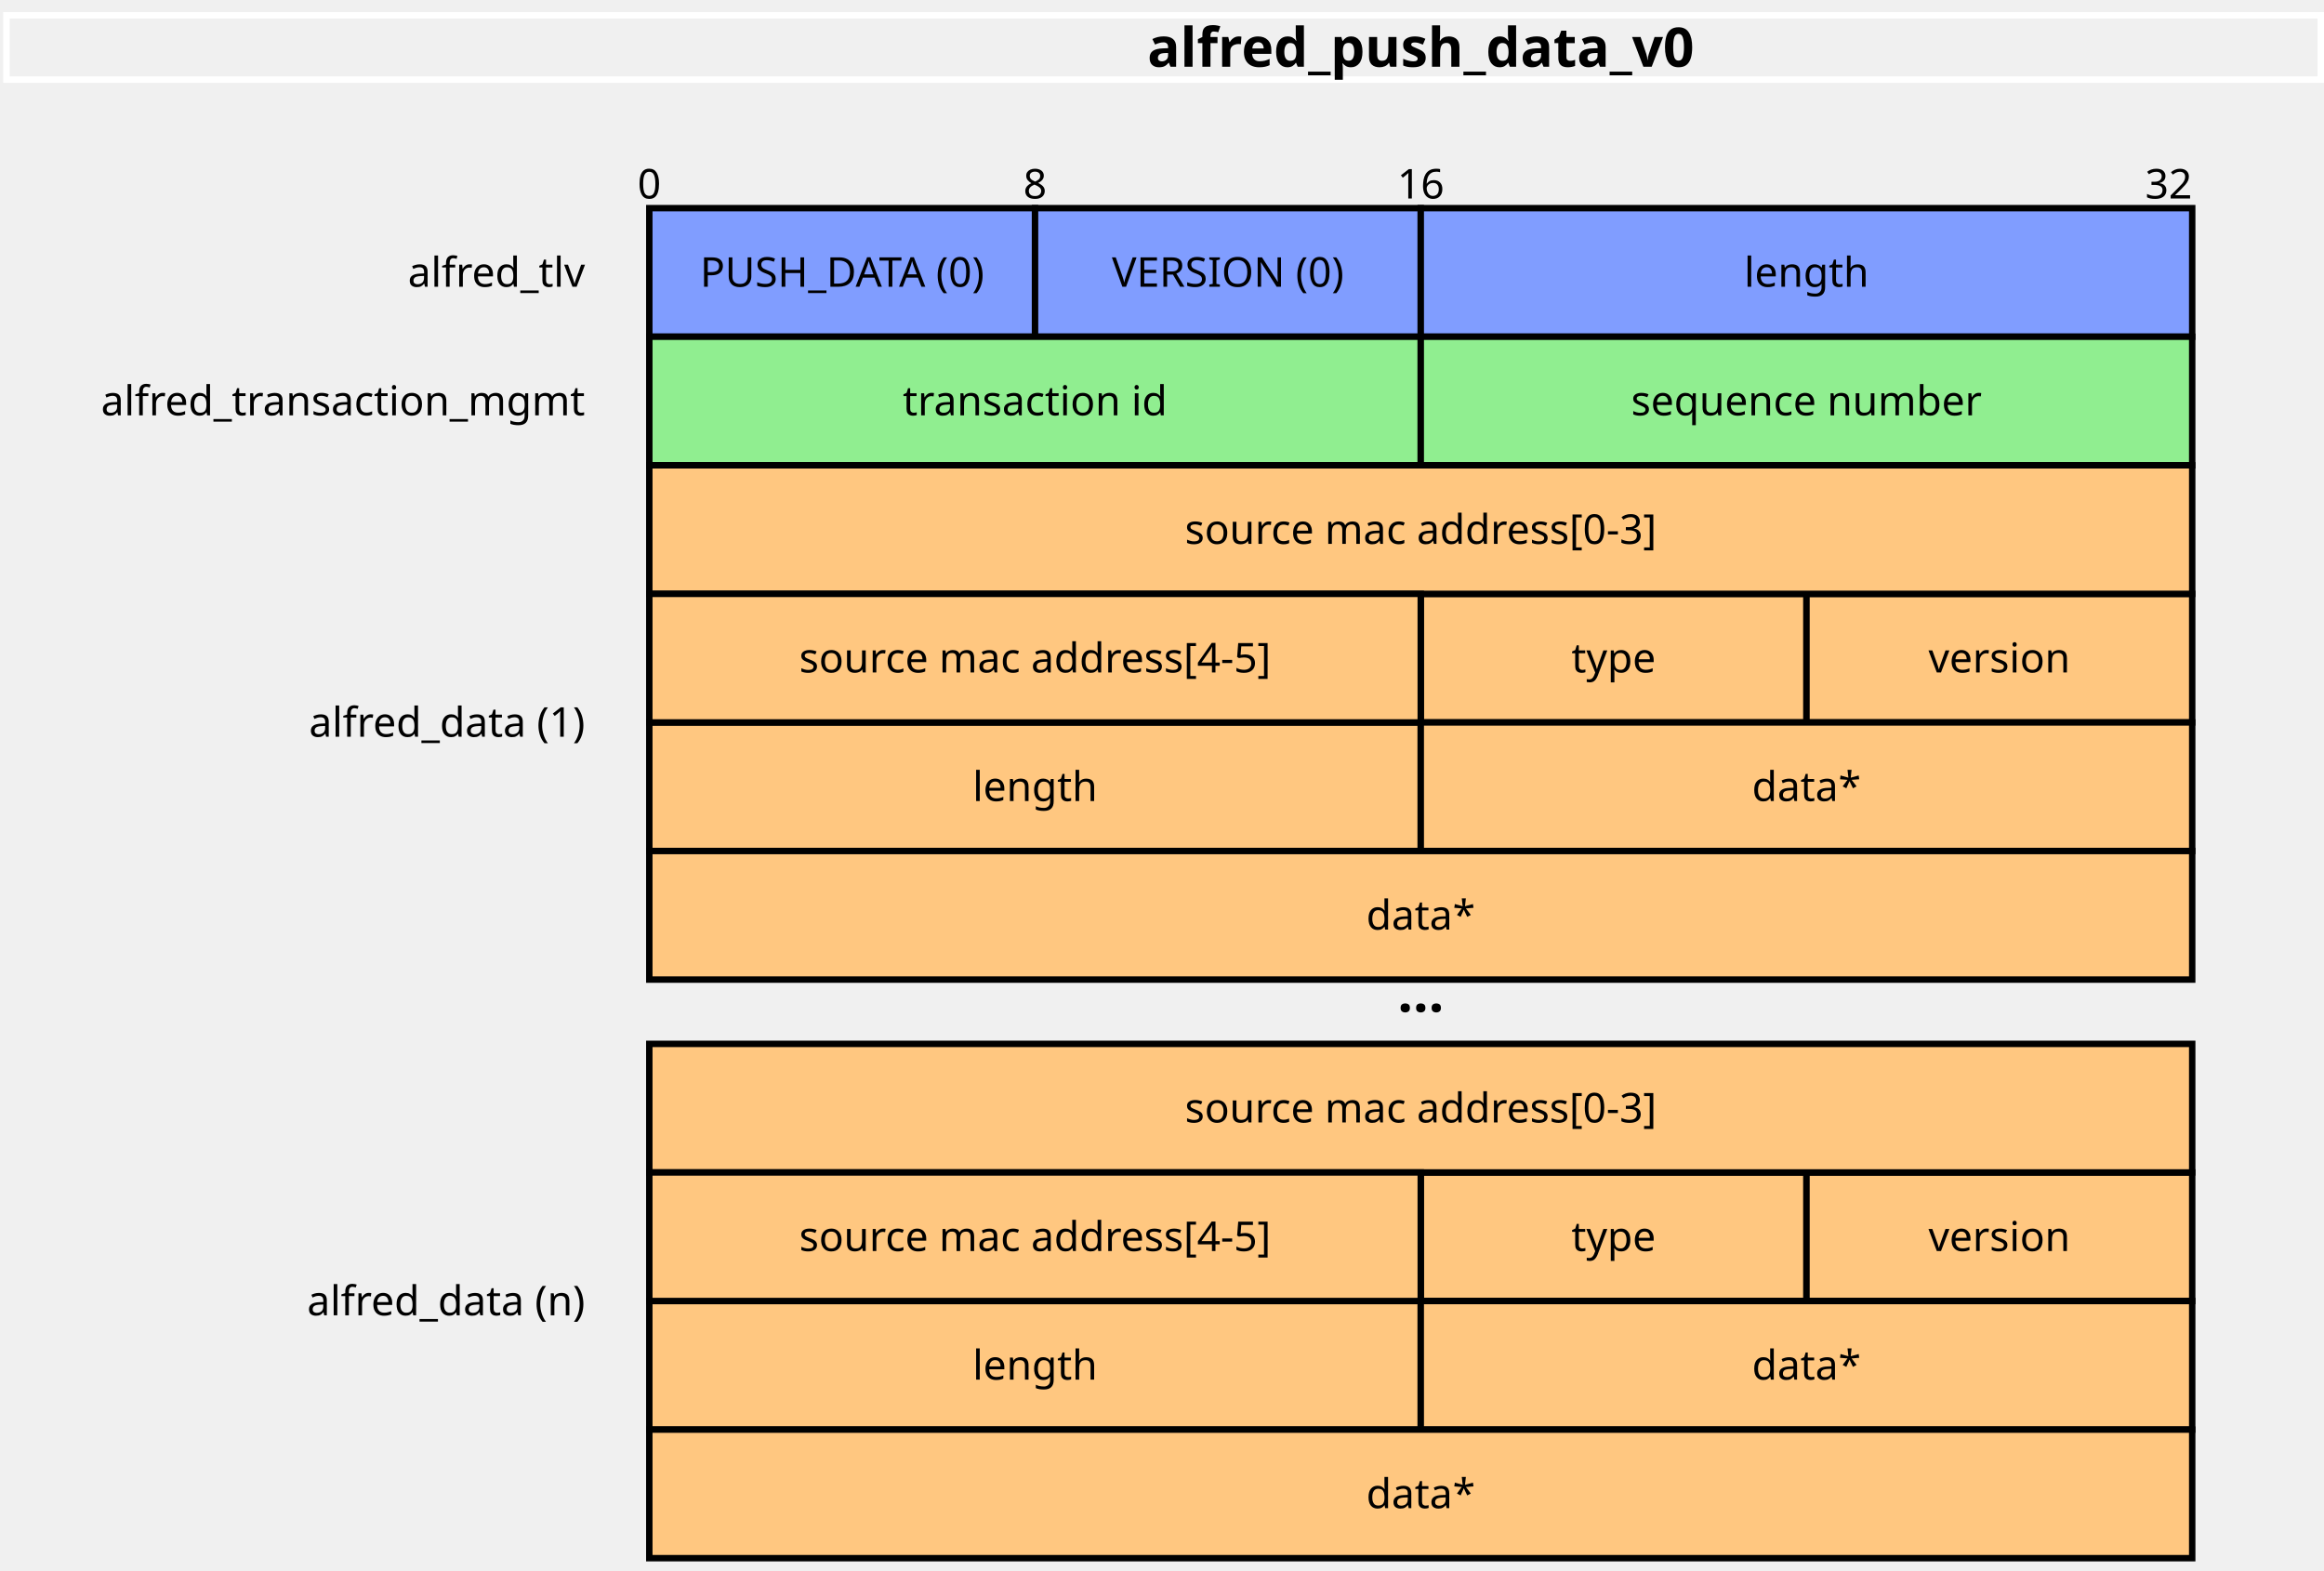
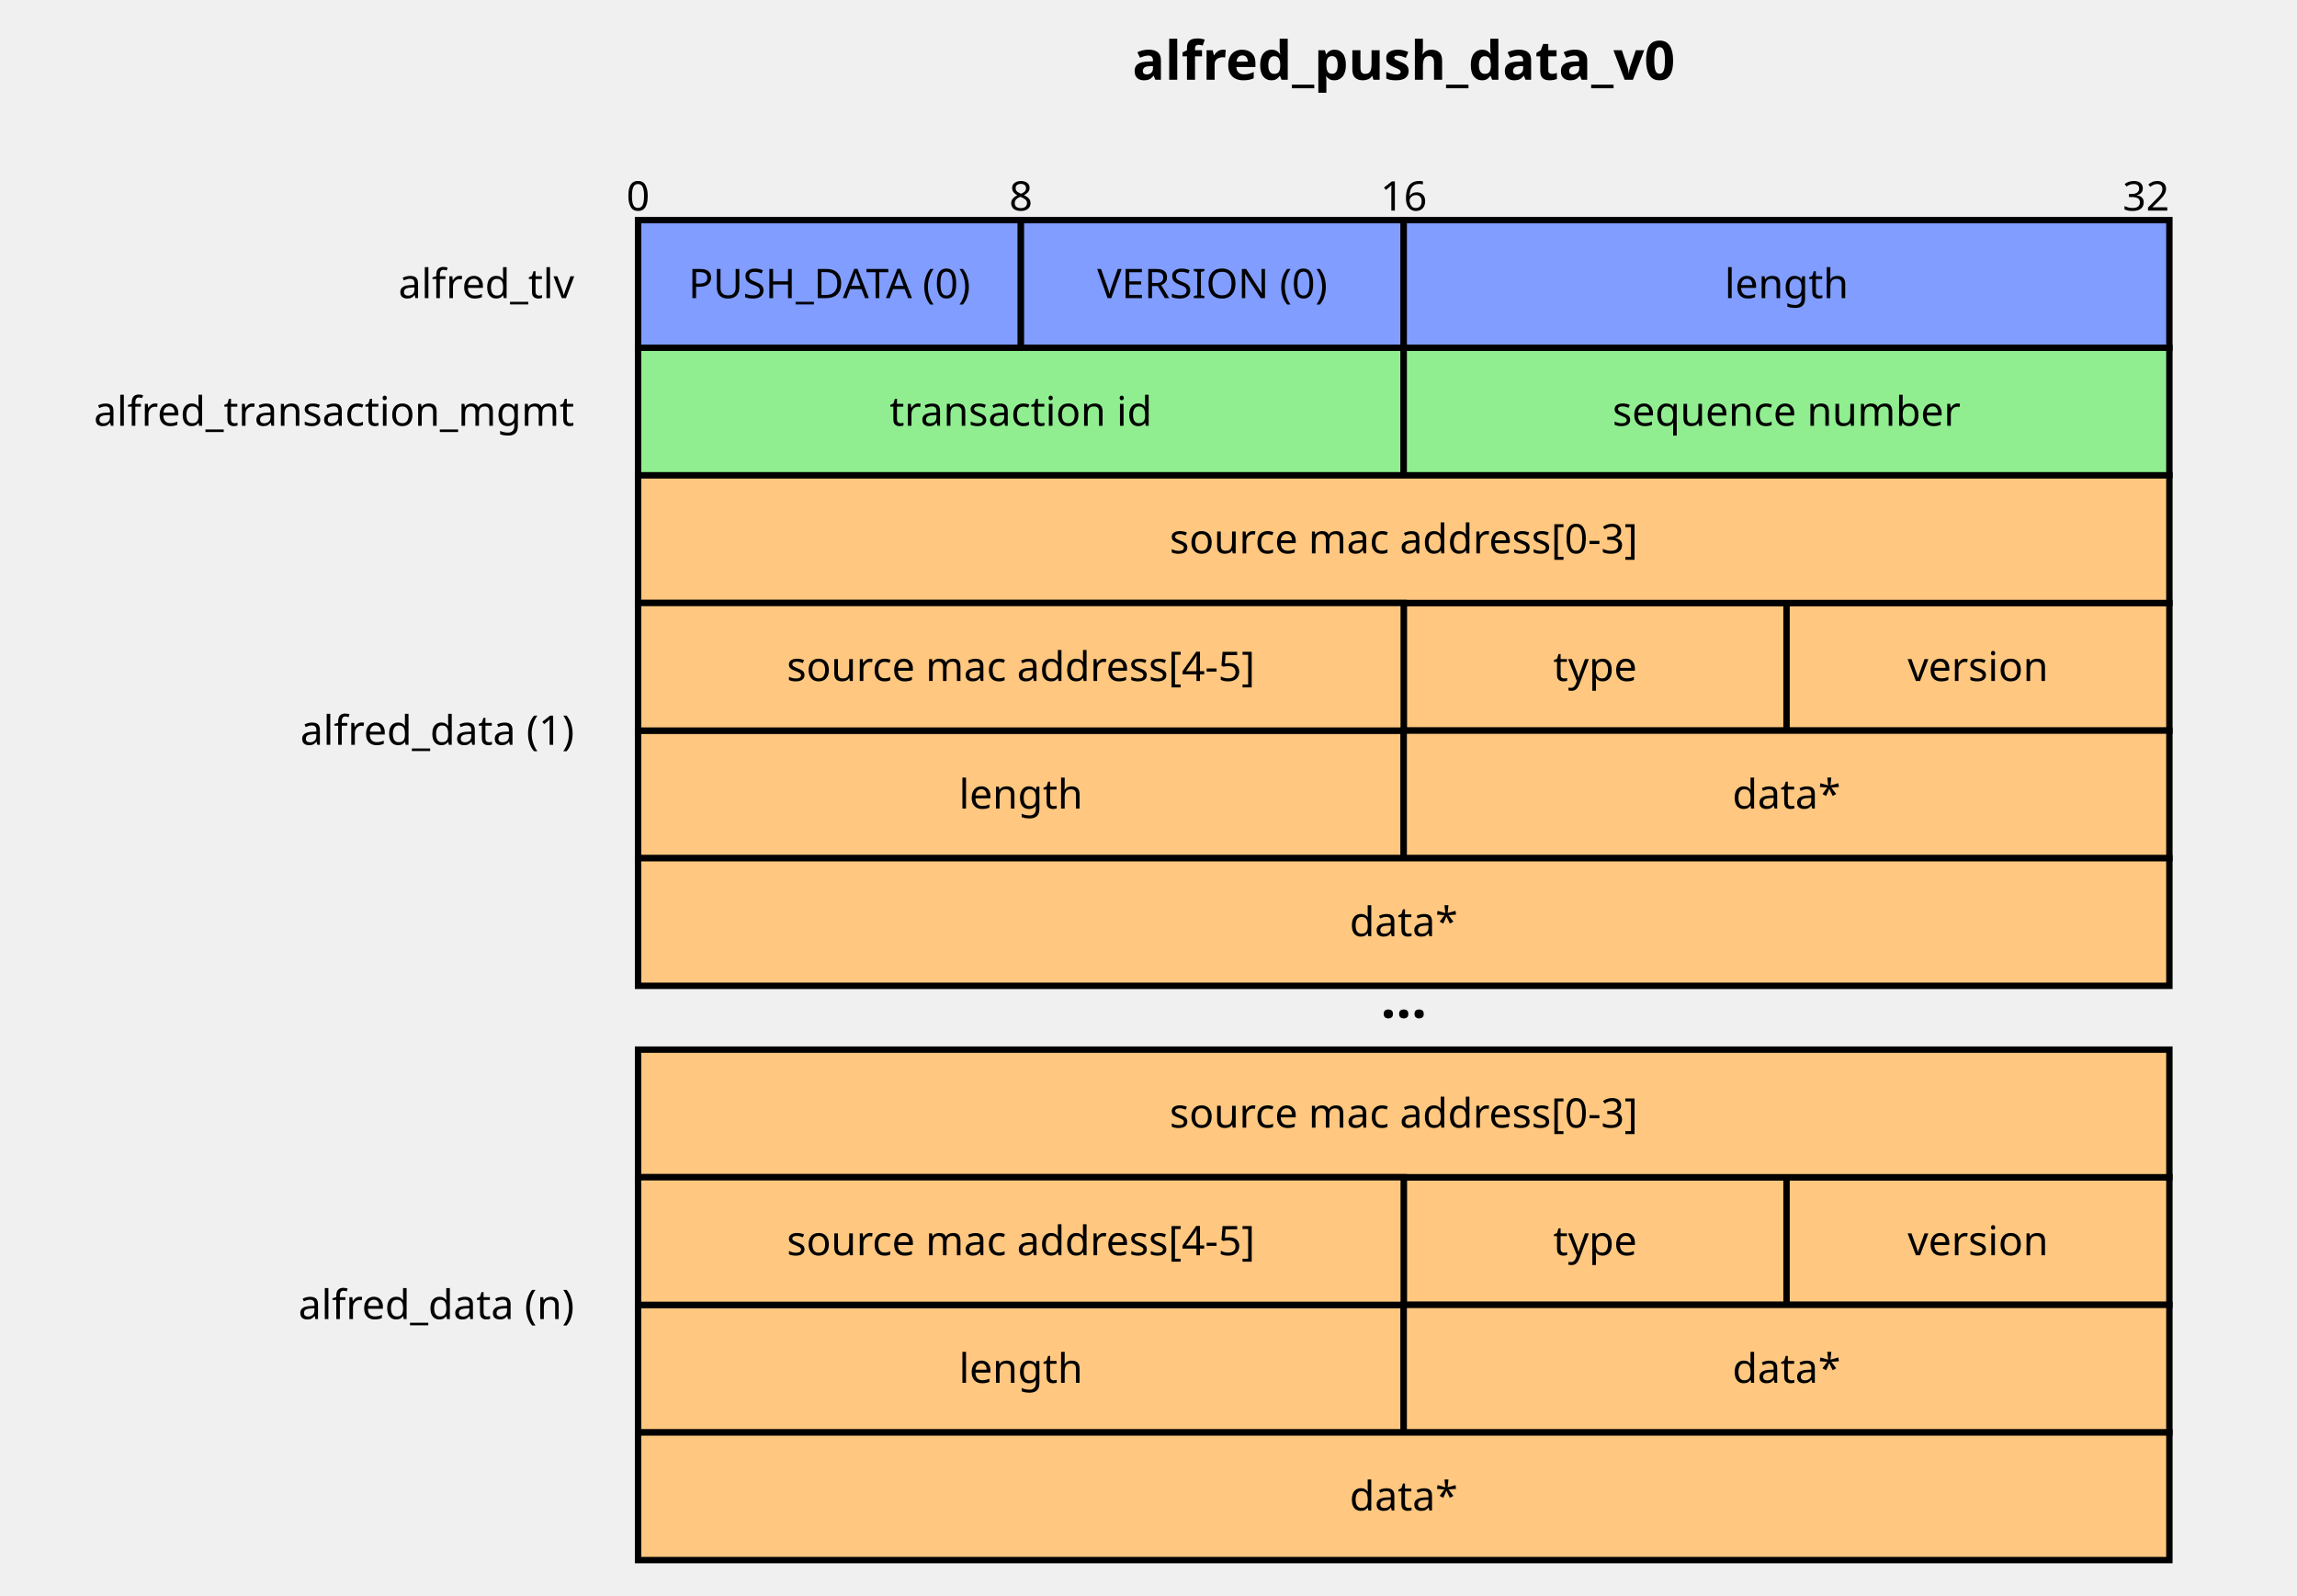
- <svg xmlns="http://www.w3.org/2000/svg" width="37cm" height="25cm" viewBox="-62 38 723 483">
+ <svg xmlns="http://www.w3.org/2000/svg" width="36cm" height="25cm" viewBox="-60 40 720 482">
  <defs />
  <g id="Background">
-     <rect style="fill: none; stroke-opacity: 1; stroke-width: 2; stroke: #ffffff" x="-60" y="40" width="720" height="20" rx="0" ry="0" />
+     <rect style="fill: none; stroke-opacity: 1; stroke-width: 2.35099e-37; stroke: #ffffff" x="-60" y="40" width="720" height="20" rx="0" ry="0" />
    <rect style="fill: #809dff; fill-opacity: 1; stroke-opacity: 1; stroke-width: 2; stroke: #000000" x="140" y="100" width="120" height="40" rx="0" ry="0" />
    <rect style="fill: #809dff; fill-opacity: 1; stroke-opacity: 1; stroke-width: 2; stroke: #000000" x="260" y="100" width="120" height="40" rx="0" ry="0" />
    <rect style="fill: #809dff; fill-opacity: 1; stroke-opacity: 1; stroke-width: 2; stroke: #000000" x="380" y="100" width="240" height="40" rx="0" ry="0" />
    <text font-size="16.933" style="fill: #000000; fill-opacity: 1; stroke: none;text-anchor:middle;font-family:sans-serif;font-style:normal;font-weight:700" x="380" y="56">
      <tspan x="380" y="56">alfred_push_data_v0</tspan>
    </text>
    <text font-size="12.8" style="fill: #000000; fill-opacity: 1; stroke: none;text-anchor:end;font-family:sans-serif;font-style:normal;font-weight:normal" x="120" y="124.45">
      <tspan x="120" y="124.45">alfred_tlv</tspan>
    </text>
    <text font-size="12.8" style="fill: #000000; fill-opacity: 1; stroke: none;text-anchor:middle;font-family:sans-serif;font-style:normal;font-weight:normal" x="200" y="124.45">
      <tspan x="200" y="124.45">PUSH_DATA (0)</tspan>
    </text>
    <text font-size="12.8" style="fill: #000000; fill-opacity: 1; stroke: none;text-anchor:middle;font-family:sans-serif;font-style:normal;font-weight:normal" x="320" y="124.45">
      <tspan x="320" y="124.45">VERSION (0)</tspan>
    </text>
    <text font-size="12.8" style="fill: #000000; fill-opacity: 1; stroke: none;text-anchor:middle;font-family:sans-serif;font-style:normal;font-weight:normal" x="500" y="124.45">
      <tspan x="500" y="124.45">length</tspan>
    </text>
    <rect style="fill: #90ee90; fill-opacity: 1; stroke-opacity: 1; stroke-width: 2; stroke: #000000" x="140" y="140" width="240" height="40" rx="0" ry="0" />
    <rect style="fill: #90ee90; fill-opacity: 1; stroke-opacity: 1; stroke-width: 2; stroke: #000000" x="380" y="140" width="240" height="40" rx="0" ry="0" />
    <text font-size="12.8" style="fill: #000000; fill-opacity: 1; stroke: none;text-anchor:middle;font-family:sans-serif;font-style:normal;font-weight:normal" x="260" y="164.45">
      <tspan x="260" y="164.45">transaction id</tspan>
    </text>
    <text font-size="12.8" style="fill: #000000; fill-opacity: 1; stroke: none;text-anchor:middle;font-family:sans-serif;font-style:normal;font-weight:normal" x="500" y="164.45">
      <tspan x="500" y="164.45">sequence number</tspan>
    </text>
    <text font-size="12.8" style="fill: #000000; fill-opacity: 1; stroke: none;text-anchor:end;font-family:sans-serif;font-style:normal;font-weight:normal" x="120" y="164.45">
      <tspan x="120" y="164.45">alfred_transaction_mgmt</tspan>
    </text>
    <rect style="fill: #ffc780; fill-opacity: 1; stroke-opacity: 1; stroke-width: 2; stroke: #000000" x="380" y="220" width="120" height="40" rx="0" ry="0" />
    <rect style="fill: #ffc780; fill-opacity: 1; stroke-opacity: 1; stroke-width: 2; stroke: #000000" x="500" y="220" width="120" height="40" rx="0" ry="0" />
    <rect style="fill: #ffc780; fill-opacity: 1; stroke-opacity: 1; stroke-width: 2; stroke: #000000" x="140" y="260" width="240" height="40" rx="0" ry="0" />
    <text font-size="12.8" style="fill: #000000; fill-opacity: 1; stroke: none;text-anchor:middle;font-family:sans-serif;font-style:normal;font-weight:normal" x="440" y="244.45">
      <tspan x="440" y="244.45">type</tspan>
    </text>
    <text font-size="12.8" style="fill: #000000; fill-opacity: 1; stroke: none;text-anchor:middle;font-family:sans-serif;font-style:normal;font-weight:normal" x="560" y="244.45">
      <tspan x="560" y="244.45">version</tspan>
    </text>
    <text font-size="12.8" style="fill: #000000; fill-opacity: 1; stroke: none;text-anchor:middle;font-family:sans-serif;font-style:normal;font-weight:normal" x="260" y="284.45">
      <tspan x="260" y="284.45">length</tspan>
    </text>
    <text font-size="12.8" style="fill: #000000; fill-opacity: 1; stroke: none;text-anchor:end;font-family:sans-serif;font-style:normal;font-weight:normal" x="120" y="264.45">
      <tspan x="120" y="264.45">alfred_data (1)</tspan>
    </text>
    <rect style="fill: #ffc780; fill-opacity: 1; stroke-opacity: 1; stroke-width: 2; stroke: #000000" x="140" y="180" width="480" height="40" rx="0" ry="0" />
    <text font-size="12.8" style="fill: #000000; fill-opacity: 1; stroke: none;text-anchor:middle;font-family:sans-serif;font-style:normal;font-weight:normal" x="380" y="204.45">
      <tspan x="380" y="204.45">source mac address[0-3]</tspan>
    </text>
    <rect style="fill: #ffc780; fill-opacity: 1; stroke-opacity: 1; stroke-width: 2; stroke: #000000" x="140" y="220" width="240" height="40" rx="0" ry="0" />
    <text font-size="12.8" style="fill: #000000; fill-opacity: 1; stroke: none;text-anchor:middle;font-family:sans-serif;font-style:normal;font-weight:normal" x="260" y="244.45">
      <tspan x="260" y="244.45">source mac address[4-5]</tspan>
    </text>
    <rect style="fill: #ffc780; fill-opacity: 1; stroke-opacity: 1; stroke-width: 2; stroke: #000000" x="380" y="260" width="240" height="40" rx="0" ry="0" />
    <text font-size="12.8" style="fill: #000000; fill-opacity: 1; stroke: none;text-anchor:middle;font-family:sans-serif;font-style:normal;font-weight:normal" x="500" y="284.45">
      <tspan x="500" y="284.45">data*</tspan>
    </text>
    <rect style="fill: #ffc780; fill-opacity: 1; stroke-opacity: 1; stroke-width: 2; stroke: #000000" x="140" y="300" width="480" height="40" rx="0" ry="0" />
    <text font-size="12.8" style="fill: #000000; fill-opacity: 1; stroke: none;text-anchor:middle;font-family:sans-serif;font-style:normal;font-weight:normal" x="380" y="324.45">
      <tspan x="380" y="324.45">data*</tspan>
    </text>
    <text font-size="12.8" style="fill: #000000; fill-opacity: 1; stroke: none;text-anchor:end;font-family:sans-serif;font-style:normal;font-weight:normal" x="120" y="444.45">
      <tspan x="120" y="444.45">alfred_data (n)</tspan>
    </text>
    <text font-size="16.933" style="fill: #000000; fill-opacity: 1; stroke: none;text-anchor:middle;font-family:sans-serif;font-style:normal;font-weight:700" x="380" y="350">
      <tspan x="380" y="350">...</tspan>
    </text>
    <text font-size="12.8" style="fill: #000000; fill-opacity: 1; stroke: none;text-anchor:middle;font-family:sans-serif;font-style:normal;font-weight:normal" x="140" y="97">
      <tspan x="140" y="97">0</tspan>
    </text>
    <text font-size="12.8" style="fill: #000000; fill-opacity: 1; stroke: none;text-anchor:middle;font-family:sans-serif;font-style:normal;font-weight:normal" x="260" y="97">
      <tspan x="260" y="97">8</tspan>
    </text>
    <text font-size="12.8" style="fill: #000000; fill-opacity: 1; stroke: none;text-anchor:middle;font-family:sans-serif;font-style:normal;font-weight:normal" x="380" y="97">
      <tspan x="380" y="97">16</tspan>
    </text>
    <text font-size="12.8" style="fill: #000000; fill-opacity: 1; stroke: none;text-anchor:end;font-family:sans-serif;font-style:normal;font-weight:normal" x="620" y="97">
      <tspan x="620" y="97">32</tspan>
    </text>
    <rect style="fill: #ffc780; fill-opacity: 1; stroke-opacity: 1; stroke-width: 2; stroke: #000000" x="380" y="400" width="120" height="40" rx="0" ry="0" />
    <rect style="fill: #ffc780; fill-opacity: 1; stroke-opacity: 1; stroke-width: 2; stroke: #000000" x="500" y="400" width="120" height="40" rx="0" ry="0" />
    <rect style="fill: #ffc780; fill-opacity: 1; stroke-opacity: 1; stroke-width: 2; stroke: #000000" x="140" y="440" width="240" height="40" rx="0" ry="0" />
    <text font-size="12.8" style="fill: #000000; fill-opacity: 1; stroke: none;text-anchor:middle;font-family:sans-serif;font-style:normal;font-weight:normal" x="440" y="424.45">
      <tspan x="440" y="424.45">type</tspan>
    </text>
    <text font-size="12.8" style="fill: #000000; fill-opacity: 1; stroke: none;text-anchor:middle;font-family:sans-serif;font-style:normal;font-weight:normal" x="560" y="424.45">
      <tspan x="560" y="424.45">version</tspan>
    </text>
    <text font-size="12.8" style="fill: #000000; fill-opacity: 1; stroke: none;text-anchor:middle;font-family:sans-serif;font-style:normal;font-weight:normal" x="260" y="464.45">
      <tspan x="260" y="464.45">length</tspan>
    </text>
    <rect style="fill: #ffc780; fill-opacity: 1; stroke-opacity: 1; stroke-width: 2; stroke: #000000" x="140" y="360" width="480" height="40" rx="0" ry="0" />
    <text font-size="12.8" style="fill: #000000; fill-opacity: 1; stroke: none;text-anchor:middle;font-family:sans-serif;font-style:normal;font-weight:normal" x="380" y="384.45">
      <tspan x="380" y="384.45">source mac address[0-3]</tspan>
    </text>
    <rect style="fill: #ffc780; fill-opacity: 1; stroke-opacity: 1; stroke-width: 2; stroke: #000000" x="140" y="400" width="240" height="40" rx="0" ry="0" />
    <text font-size="12.8" style="fill: #000000; fill-opacity: 1; stroke: none;text-anchor:middle;font-family:sans-serif;font-style:normal;font-weight:normal" x="260" y="424.45">
      <tspan x="260" y="424.45">source mac address[4-5]</tspan>
    </text>
    <rect style="fill: #ffc780; fill-opacity: 1; stroke-opacity: 1; stroke-width: 2; stroke: #000000" x="380" y="440" width="240" height="40" rx="0" ry="0" />
    <text font-size="12.8" style="fill: #000000; fill-opacity: 1; stroke: none;text-anchor:middle;font-family:sans-serif;font-style:normal;font-weight:normal" x="500" y="464.45">
      <tspan x="500" y="464.45">data*</tspan>
    </text>
    <rect style="fill: #ffc780; fill-opacity: 1; stroke-opacity: 1; stroke-width: 2; stroke: #000000" x="140" y="480" width="480" height="40" rx="0" ry="0" />
    <text font-size="12.8" style="fill: #000000; fill-opacity: 1; stroke: none;text-anchor:middle;font-family:sans-serif;font-style:normal;font-weight:normal" x="380" y="504.45">
      <tspan x="380" y="504.45">data*</tspan>
    </text>
  </g>
</svg>
